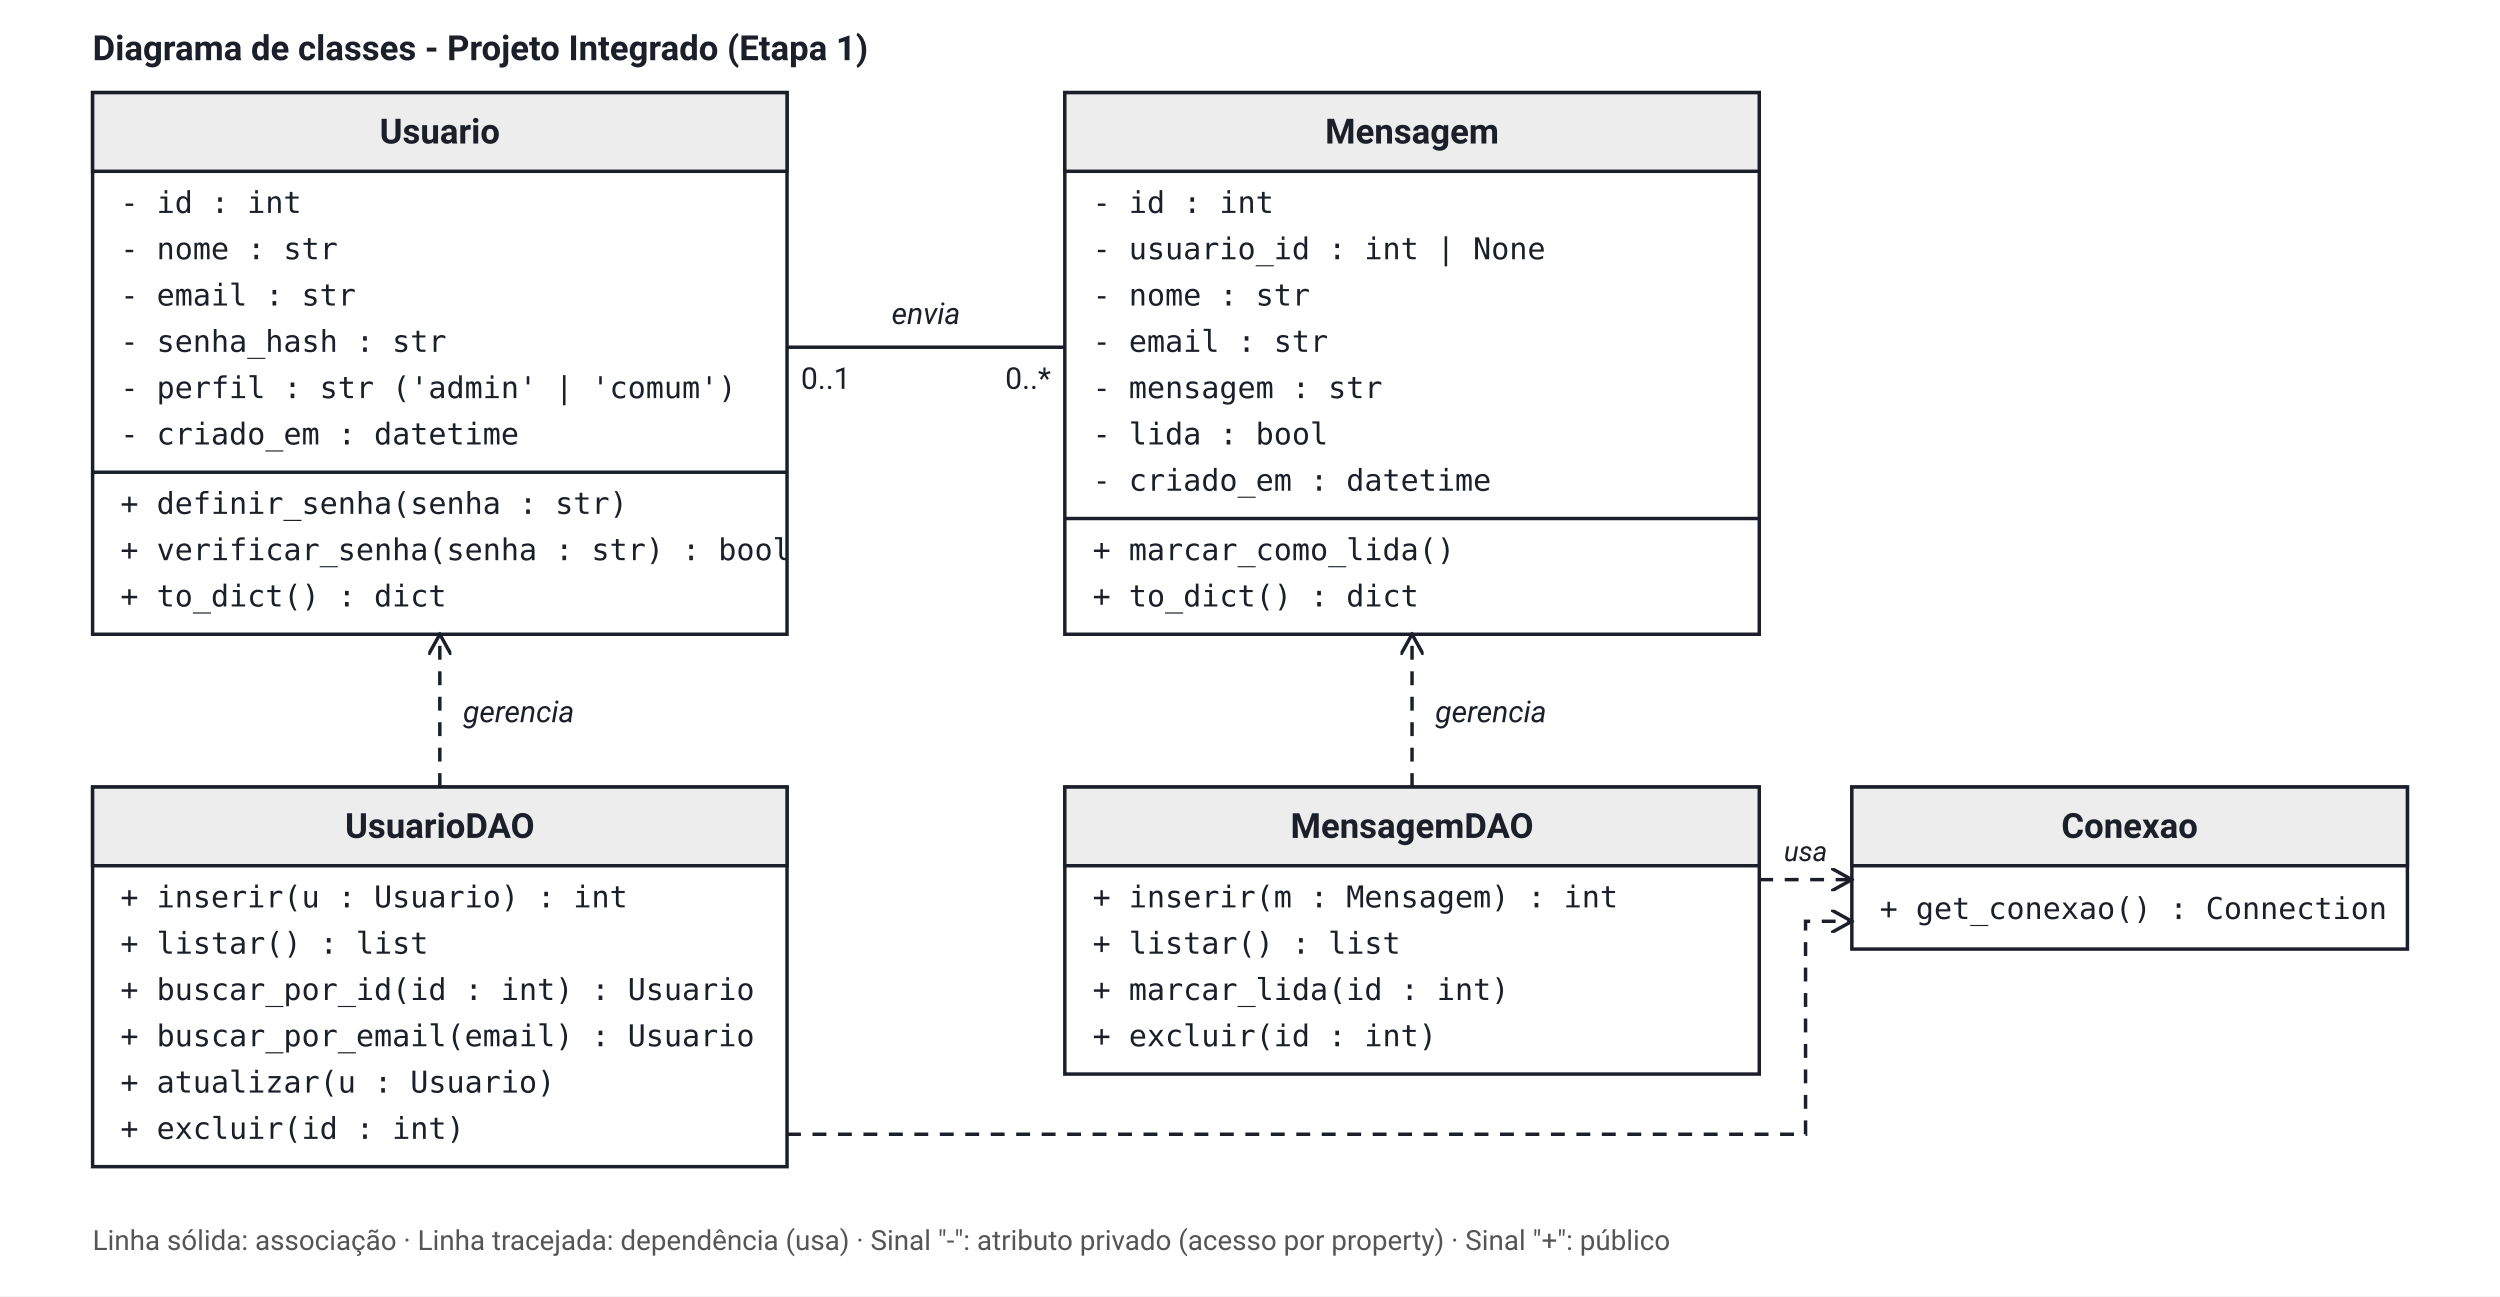
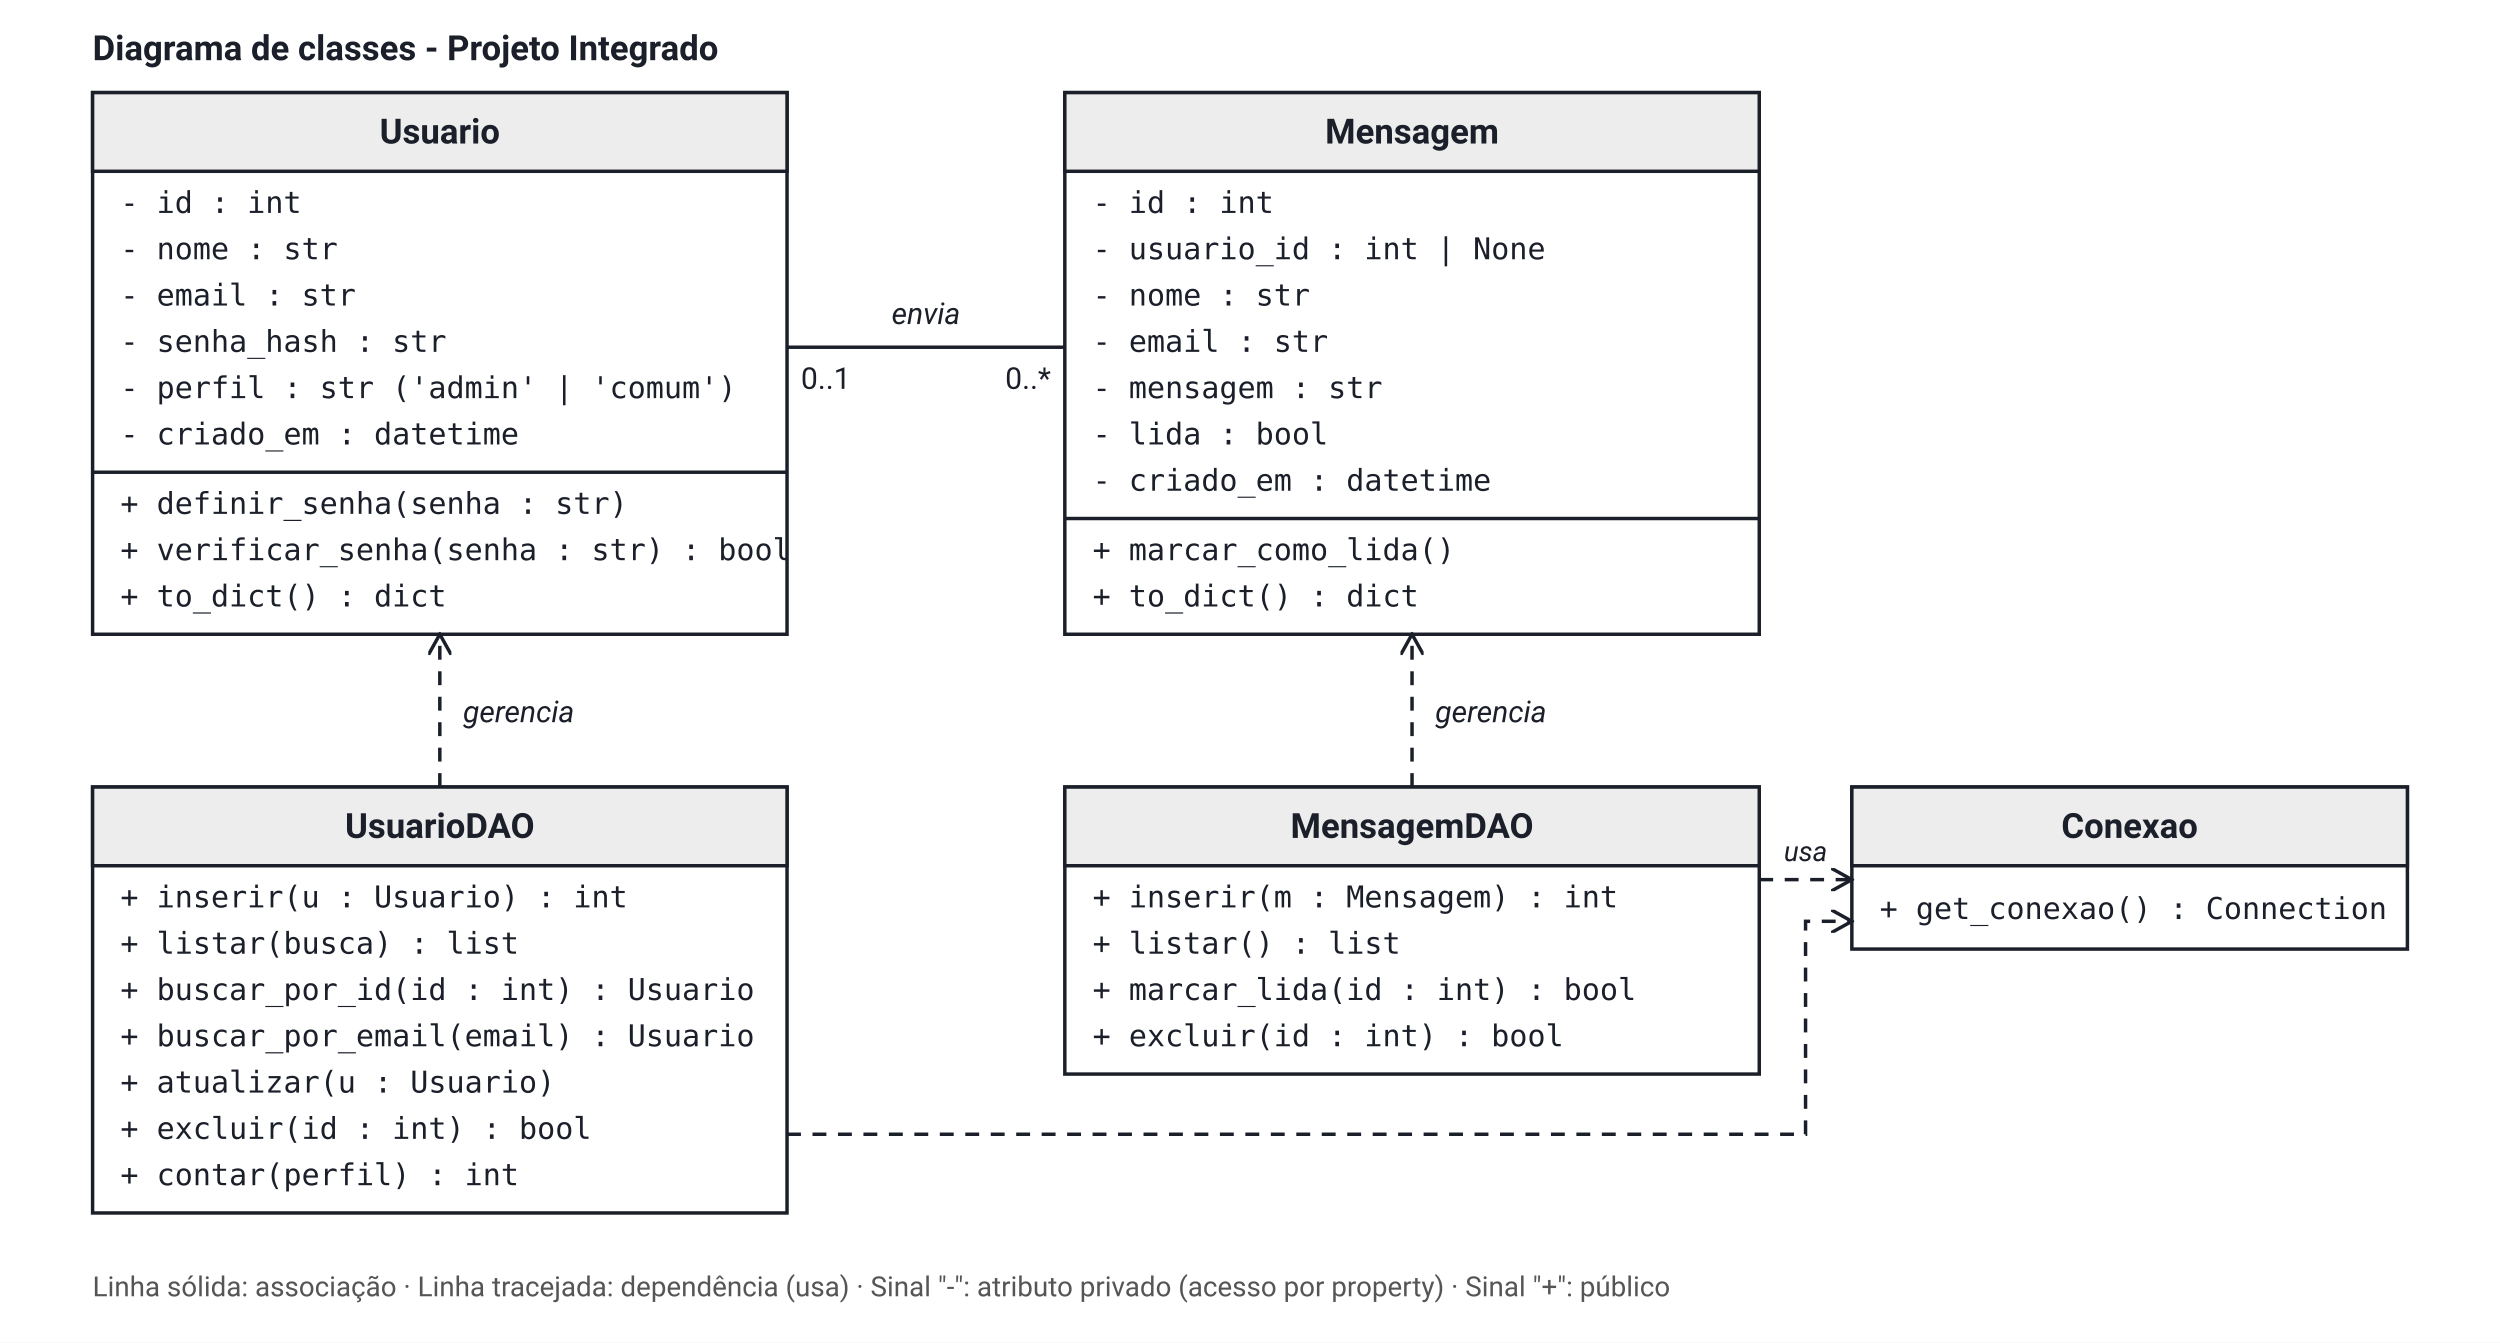
- <svg xmlns="http://www.w3.org/2000/svg" viewBox="0 0 1080 560" width="1080" height="560" font-family="system-ui, -apple-system, 'Segoe UI', Roboto, sans-serif">
+ <svg xmlns="http://www.w3.org/2000/svg" viewBox="0 0 1080 580" width="1080" height="580" font-family="system-ui, -apple-system, 'Segoe UI', Roboto, sans-serif">
  <defs>
    <marker id="seta" markerWidth="10" markerHeight="10" refX="9" refY="5" orient="auto" markerUnits="userSpaceOnUse">
      <polyline points="0,0 9,5 0,10" fill="none" stroke="#1B1F2A" stroke-width="1.5" />
    </marker>
  </defs>
-   <rect width="1080" height="560" fill="#ffffff" />
-   <text x="40" y="26" font-size="15" font-weight="700" fill="#1B1F2A">Diagrama de classes - Projeto Integrado (Etapa 1)</text>
+   <rect width="1080" height="580" fill="#ffffff" />
+   <text x="40" y="26" font-size="15" font-weight="700" fill="#1B1F2A">Diagrama de classes - Projeto Integrado</text>
  <g stroke="#1B1F2A" stroke-width="1.5">
    <rect x="40" y="40" width="300" height="234" fill="#ffffff" />
    <rect x="40" y="40" width="300" height="34" fill="#EDEDED" />
    <line x1="40" y1="204" x2="340" y2="204" />
  </g>
  <g fill="#1B1F2A" font-size="13">
    <text x="190" y="62" text-anchor="middle" font-size="15" font-weight="700">Usuario</text>
    <g font-family="ui-monospace, Menlo, Consolas, monospace">
      <text x="52" y="92">- id : int</text>
      <text x="52" y="112">- nome : str</text>
      <text x="52" y="132">- email : str</text>
      <text x="52" y="152">- senha_hash : str</text>
      <text x="52" y="172">- perfil : str ('admin' | 'comum')</text>
      <text x="52" y="192">- criado_em : datetime</text>
      <text x="52" y="222">+ definir_senha(senha : str)</text>
      <text x="52" y="242">+ verificar_senha(senha : str) : bool</text>
      <text x="52" y="262">+ to_dict() : dict</text>
    </g>
  </g>
  <g stroke="#1B1F2A" stroke-width="1.5">
    <rect x="460" y="40" width="300" height="234" fill="#ffffff" />
    <rect x="460" y="40" width="300" height="34" fill="#EDEDED" />
    <line x1="460" y1="224" x2="760" y2="224" />
  </g>
  <g fill="#1B1F2A" font-size="13">
    <text x="610" y="62" text-anchor="middle" font-size="15" font-weight="700">Mensagem</text>
    <g font-family="ui-monospace, Menlo, Consolas, monospace">
      <text x="472" y="92">- id : int</text>
      <text x="472" y="112">- usuario_id : int | None</text>
      <text x="472" y="132">- nome : str</text>
      <text x="472" y="152">- email : str</text>
      <text x="472" y="172">- mensagem : str</text>
      <text x="472" y="192">- lida : bool</text>
      <text x="472" y="212">- criado_em : datetime</text>
      <text x="472" y="242">+ marcar_como_lida()</text>
      <text x="472" y="262">+ to_dict() : dict</text>
    </g>
  </g>
  <line x1="340" y1="150" x2="460" y2="150" stroke="#1B1F2A" stroke-width="1.5" />
  <g fill="#1B1F2A" font-size="13">
    <text x="400" y="140" text-anchor="middle" font-style="italic">envia</text>
    <text x="346" y="168">0..1</text>
    <text x="454" y="168" text-anchor="end">0..*</text>
  </g>
  <g stroke="#1B1F2A" stroke-width="1.5">
-     <rect x="40" y="340" width="300" height="164" fill="#ffffff" />
+     <rect x="40" y="340" width="300" height="184" fill="#ffffff" />
    <rect x="40" y="340" width="300" height="34" fill="#EDEDED" />
  </g>
  <g fill="#1B1F2A" font-size="13">
    <text x="190" y="362" text-anchor="middle" font-size="15" font-weight="700">UsuarioDAO</text>
    <g font-family="ui-monospace, Menlo, Consolas, monospace">
      <text x="52" y="392">+ inserir(u : Usuario) : int</text>
-       <text x="52" y="412">+ listar() : list</text>
+       <text x="52" y="412">+ listar(busca) : list</text>
      <text x="52" y="432">+ buscar_por_id(id : int) : Usuario</text>
      <text x="52" y="452">+ buscar_por_email(email) : Usuario</text>
      <text x="52" y="472">+ atualizar(u : Usuario)</text>
-       <text x="52" y="492">+ excluir(id : int)</text>
+       <text x="52" y="492">+ excluir(id : int) : bool</text>
+       <text x="52" y="512">+ contar(perfil) : int</text>
    </g>
  </g>
  <g stroke="#1B1F2A" stroke-width="1.5">
    <rect x="460" y="340" width="300" height="124" fill="#ffffff" />
    <rect x="460" y="340" width="300" height="34" fill="#EDEDED" />
  </g>
  <g fill="#1B1F2A" font-size="13">
    <text x="610" y="362" text-anchor="middle" font-size="15" font-weight="700">MensagemDAO</text>
    <g font-family="ui-monospace, Menlo, Consolas, monospace">
      <text x="472" y="392">+ inserir(m : Mensagem) : int</text>
      <text x="472" y="412">+ listar() : list</text>
-       <text x="472" y="432">+ marcar_lida(id : int)</text>
-       <text x="472" y="452">+ excluir(id : int)</text>
+       <text x="472" y="432">+ marcar_lida(id : int) : bool</text>
+       <text x="472" y="452">+ excluir(id : int) : bool</text>
    </g>
  </g>
  <g stroke="#1B1F2A" stroke-width="1.5">
    <rect x="800" y="340" width="240" height="70" fill="#ffffff" />
    <rect x="800" y="340" width="240" height="34" fill="#EDEDED" />
  </g>
  <g fill="#1B1F2A" font-size="13">
    <text x="920" y="362" text-anchor="middle" font-size="15" font-weight="700">Conexao</text>
    <text x="812" y="397" font-family="ui-monospace, Menlo, Consolas, monospace">+ get_conexao() : Connection</text>
  </g>
  <g stroke="#1B1F2A" stroke-width="1.5" stroke-dasharray="6 5" fill="none">
    <line x1="190" y1="340" x2="190" y2="274" marker-end="url(#seta)" />
    <line x1="610" y1="340" x2="610" y2="274" marker-end="url(#seta)" />
    <line x1="760" y1="380" x2="800" y2="380" marker-end="url(#seta)" />
    <path d="M340 490 H780 V398 H800" marker-end="url(#seta)" />
  </g>
  <g fill="#1B1F2A" font-size="13" font-style="italic">
    <text x="200" y="312">gerencia</text>
    <text x="620" y="312">gerencia</text>
    <text x="780" y="372" text-anchor="middle" font-size="12">usa</text>
  </g>
-   <text x="40" y="540" font-size="12" fill="#555555">Linha sólida: associação · Linha tracejada: dependência (usa) · Sinal "-": atributo privado (acesso por property) · Sinal "+": público</text>
+   <text x="40" y="560" font-size="12" fill="#555555">Linha sólida: associação · Linha tracejada: dependência (usa) · Sinal "-": atributo privado (acesso por property) · Sinal "+": público</text>
</svg>
